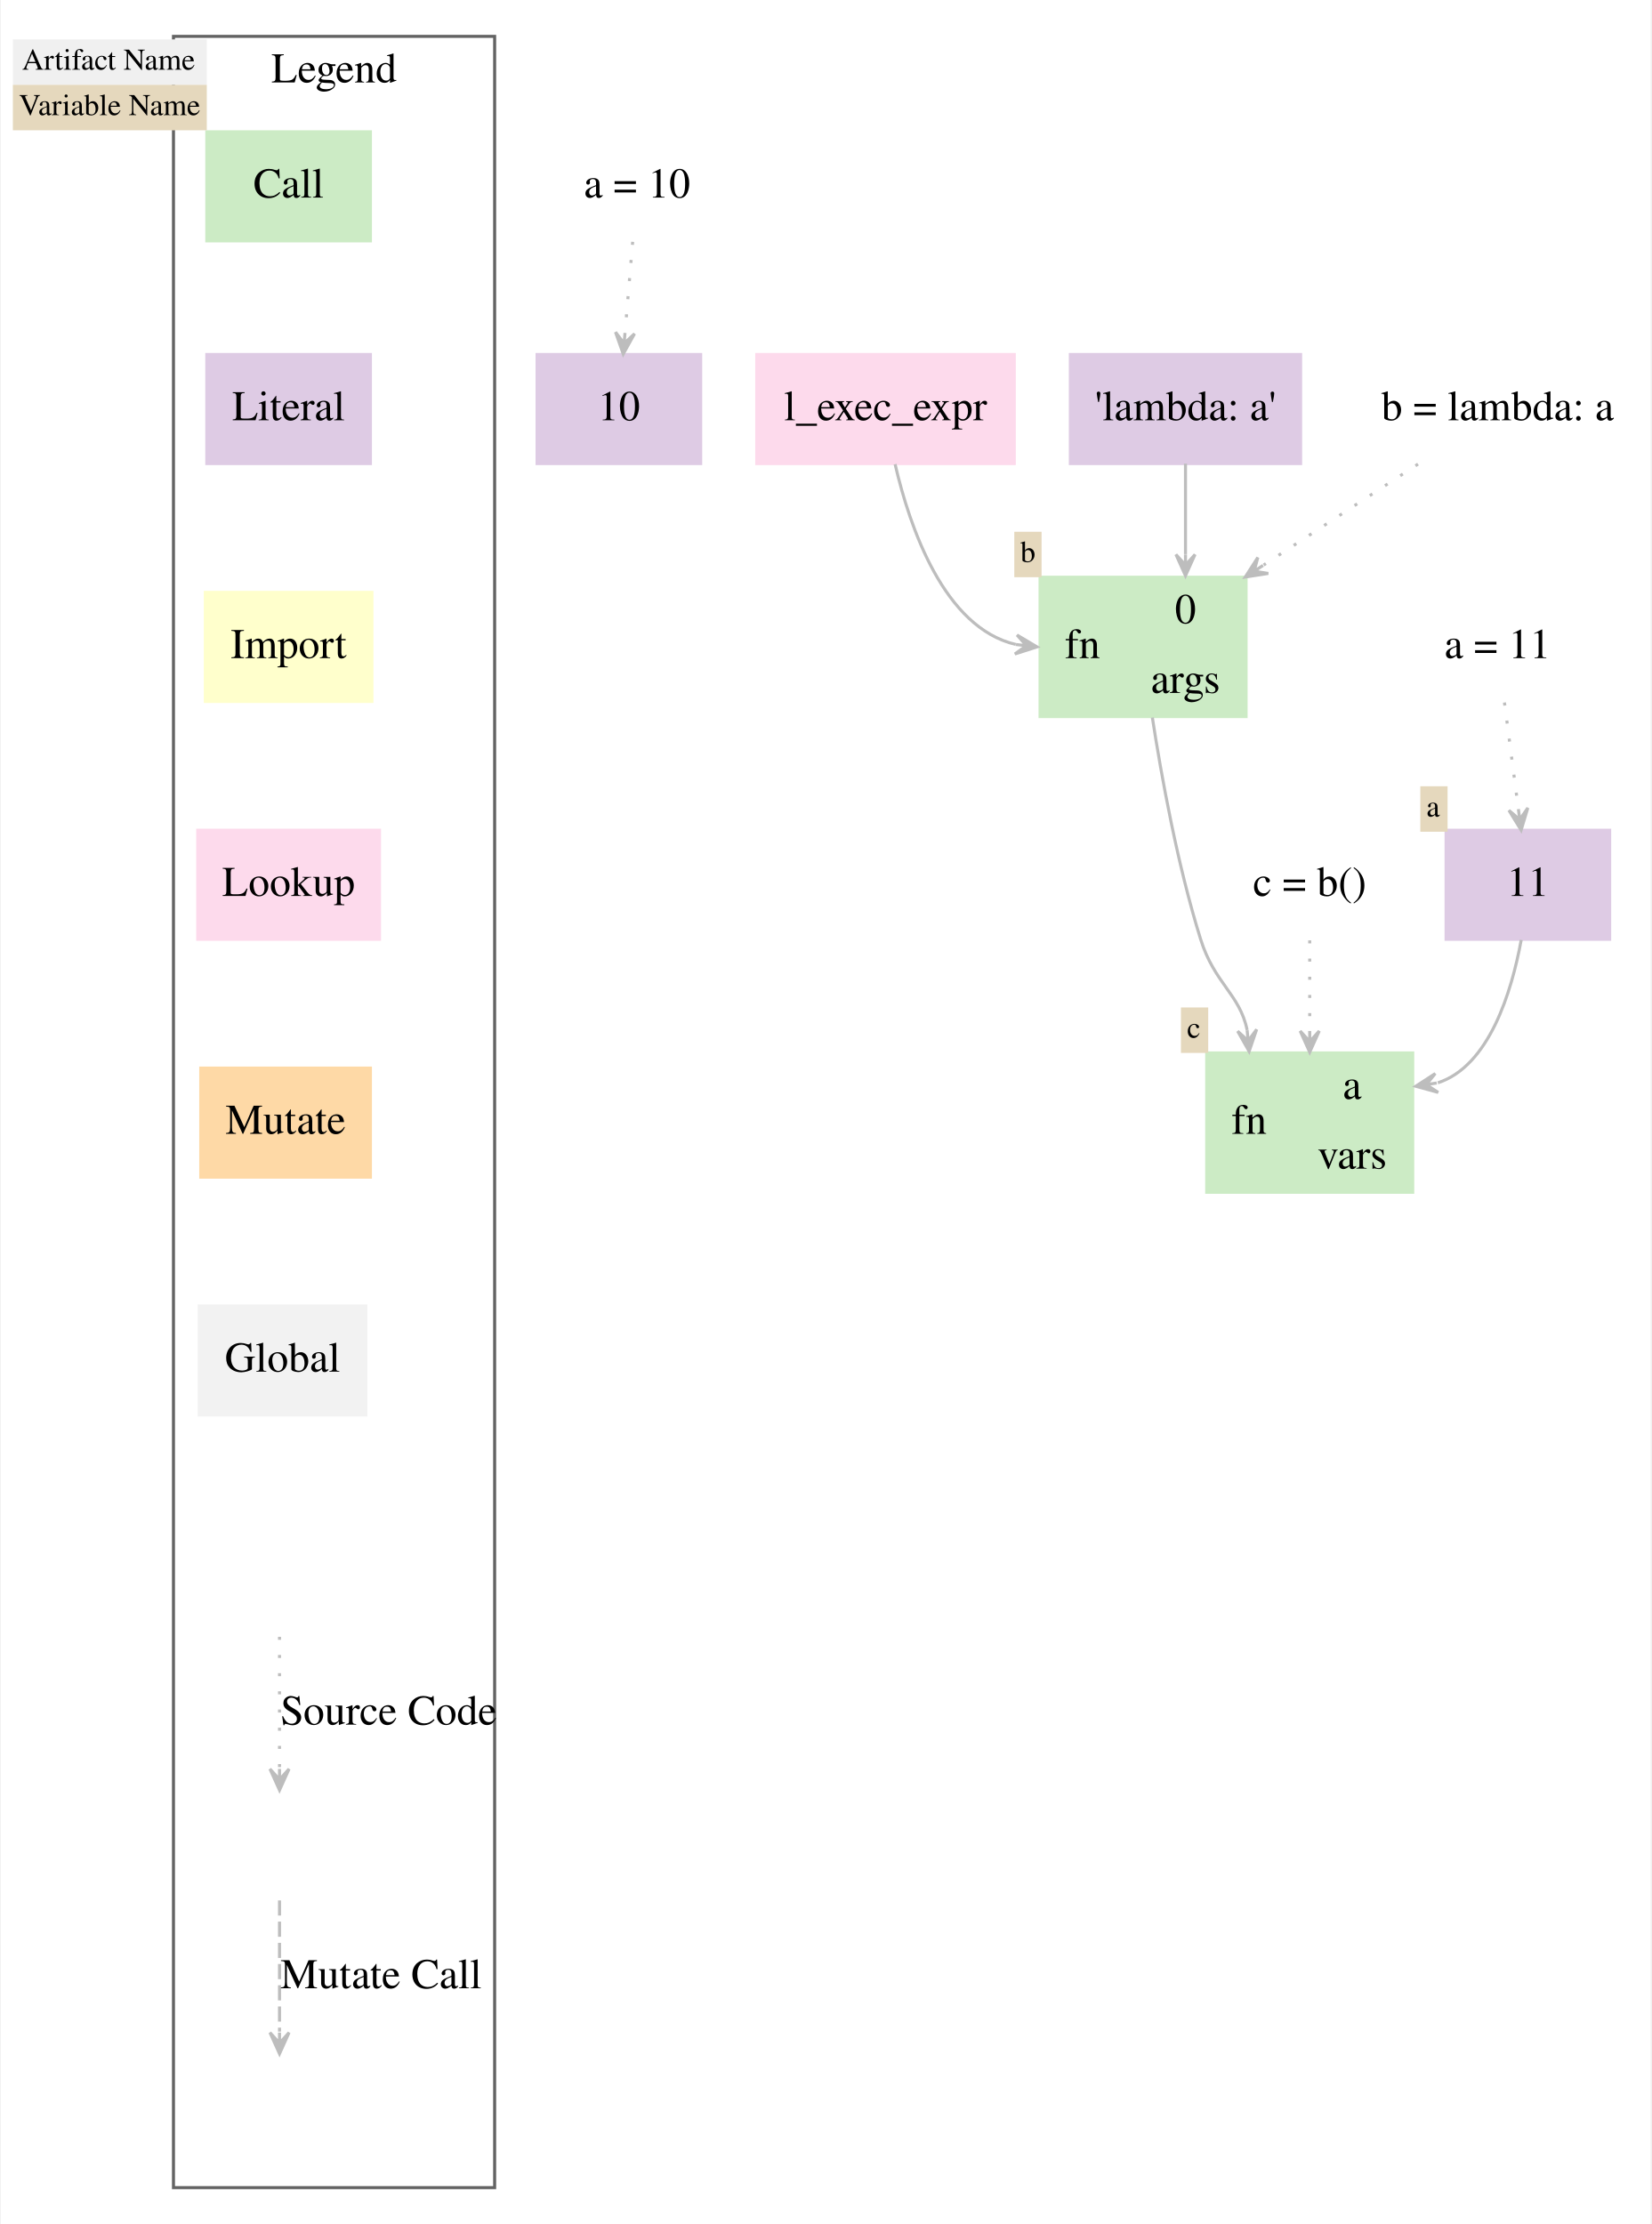
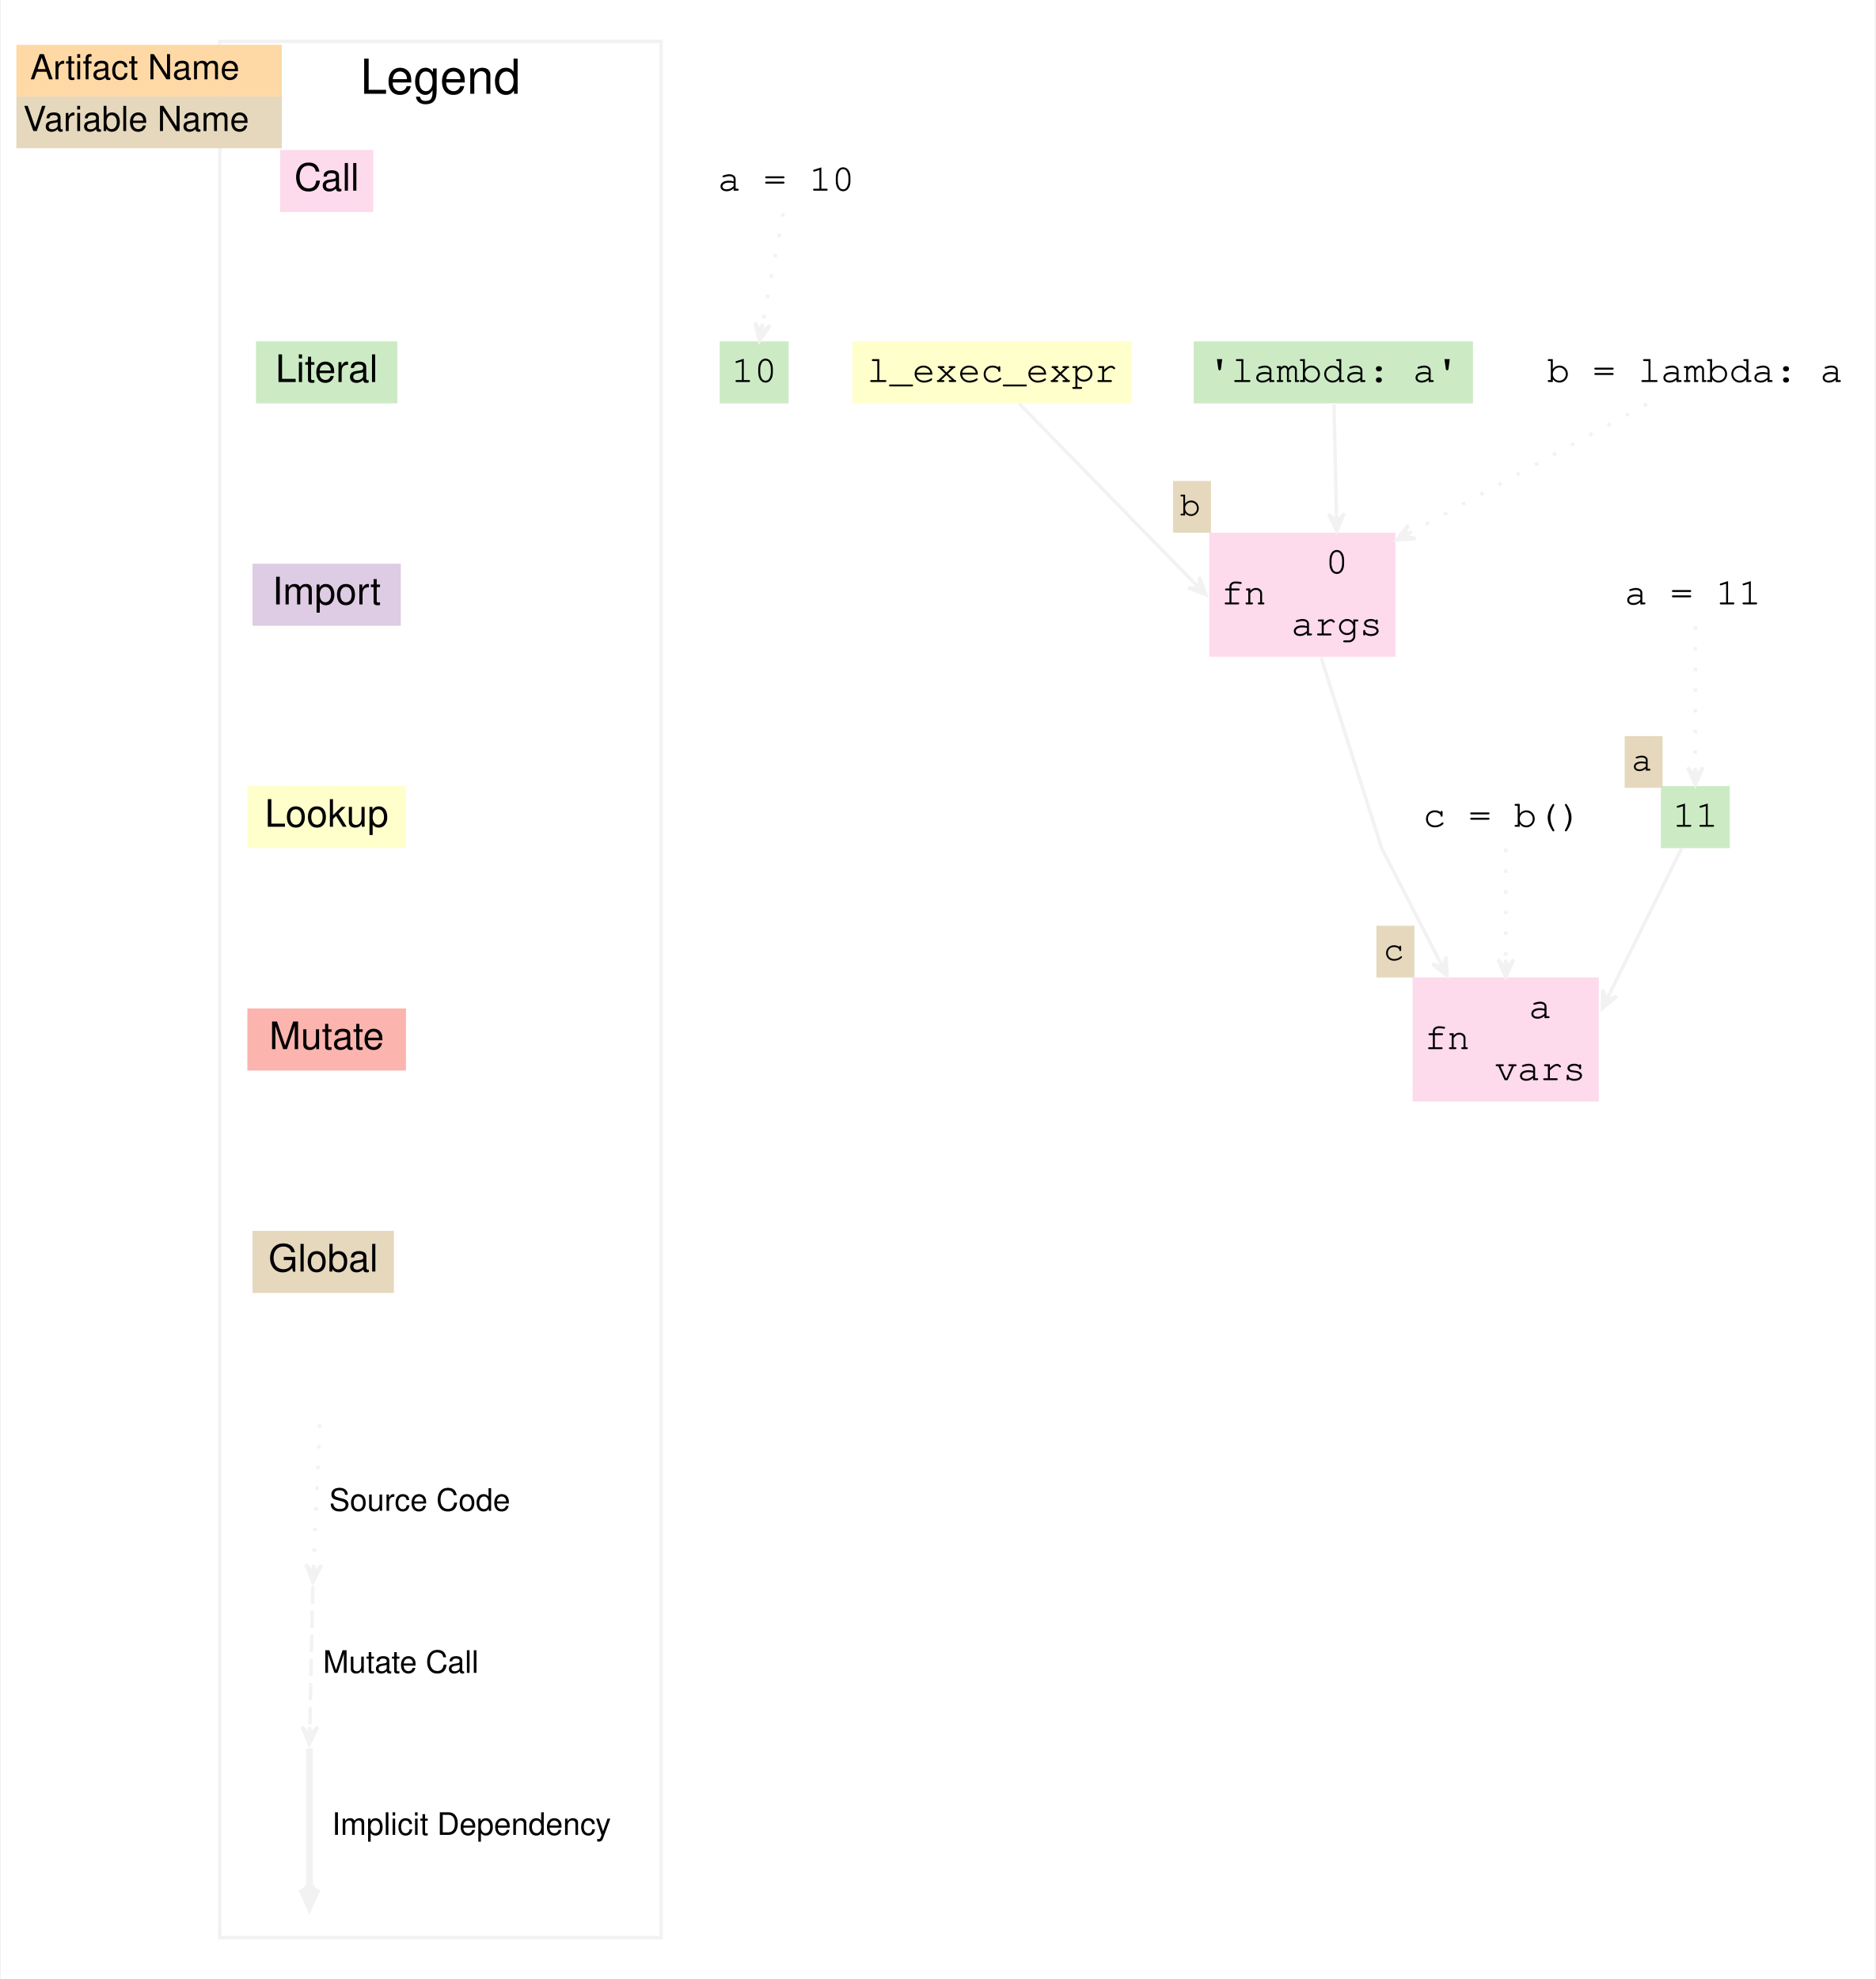
- <svg xmlns="http://www.w3.org/2000/svg" width="545pt" height="734pt" viewBox="0.00 0.00 544.50 734.00">
-   <g id="graph0" class="graph" transform="scale(1 1) rotate(0) translate(4 730)">
-     <polygon fill="white" stroke="transparent" points="-4,4 -4,-730 540.5,-730 540.5,4 -4,4" />
-     <g id="clust1" class="cluster">
-       <polygon fill="none" stroke="#636363" points="53,-8 53,-718 159,-718 159,-8 53,-8" />
-       <text text-anchor="middle" x="106" y="-702.8" font-family="Times,serif" font-size="14.00">Legend</text>
+ <svg xmlns="http://www.w3.org/2000/svg" width="544pt" height="574pt" viewBox="0 0 543.5 574">
+   <g class="graph" transform="scale(1) translate(4 570)">
+     <polygon points="-4 4 -4 -570 539.5 -570 539.5 4" fill="#fff" stroke="transparent" />
+     <g class="cluster">
+       <polygon points="59.5 -8 59.5 -558 187.5 -558 187.5 -8" fill="none" stroke="#f2f2f2" />
+       <text x="123.5" y="-542.8" font-family="Helvetica,sans-Serif" font-size="14" text-anchor="middle">Legend</text>
    </g>
-     <g id="node1" class="node">
-       <polygon fill="#ccebc5" stroke="#ccebc5" points="64,-650.5 64,-686.5 118,-686.5 118,-650.5 64,-650.5" />
-       <text text-anchor="middle" x="91" y="-664.8" font-family="Times,serif" font-size="14.00">Call</text>
-       <polygon fill="#f0f0f0" stroke="transparent" points="0,-702 0,-717 64,-717 64,-702 0,-702" />
-       <text text-anchor="start" x="3" y="-707" font-family="Times,serif" font-size="10.00">Artifact Name</text>
-       <polygon fill="#e5d8bd" stroke="transparent" points="0,-687 0,-702 64,-702 64,-687 0,-687" />
-       <text text-anchor="start" x="2" y="-692" font-family="Times,serif" font-size="10.00">Variable Name</text>
+     <g class="node">
+       <polygon points="77 -508.5 77 -526.5 104 -526.5 104 -508.5" fill="#fddaec" stroke="#f2f2f2" stroke-width="0" />
+       <text x="90.5" y="-514.7" fill="#000000" font-family="Helvetica,sans-Serif" font-size="11" text-anchor="middle">Call</text>
+       <polygon points="0.5 -542 0.5 -557 77.5 -557 77.5 -542" fill="#fed9a6" stroke="transparent" />
+       <text x="4.5" y="-547" fill="#000000" font-family="Helvetica,sans-Serif" font-size="10">Artifact Name</text>
+       <polygon points="0.5 -527 0.5 -542 77.5 -542 77.5 -527" fill="#e5d8bd" stroke="transparent" />
+       <text x="2.5" y="-532" fill="#000000" font-family="Helvetica,sans-Serif" font-size="10">Variable Name</text>
+       <polygon points="111 -471 70 -471 70 -453 111 -453" fill="#ccebc5" stroke="#f2f2f2" stroke-width="0" />
+       <text x="90.5" y="-459.2" fill="#000000" font-family="Helvetica,sans-Serif" font-size="11" text-anchor="middle">Literal</text>
+       <polygon points="112 -406.5 69 -406.5 69 -388.5 112 -388.5" fill="#decbe4" stroke="#f2f2f2" stroke-width="0" />
+       <text x="90.5" y="-394.7" fill="#000000" font-family="Helvetica,sans-Serif" font-size="11" text-anchor="middle">Import</text>
+       <polygon points="113.5 -342 67.5 -342 67.5 -324 113.5 -324" fill="#ffc" stroke="#f2f2f2" stroke-width="0" />
+       <text x="90.5" y="-330.2" fill="#000000" font-family="Helvetica,sans-Serif" font-size="11" text-anchor="middle">Lookup</text>
+       <polygon points="67.5 -259.5 67.5 -277.5 113.5 -277.5 113.5 -259.5" fill="#fbb4ae" stroke="#f2f2f2" stroke-width="0" />
+       <text x="90.5" y="-265.7" fill="#000000" font-family="Helvetica,sans-Serif" font-size="11" text-anchor="middle">Mutate</text>
+       <polygon points="110 -213 69 -213 69 -195 110 -195" fill="#e5d8bd" stroke="#f2f2f2" stroke-width="0" />
+       <text x="89.5" y="-201.2" fill="#000000" font-family="Helvetica,sans-Serif" font-size="11" text-anchor="middle">Global</text>
    </g>
-     <g id="node2" class="node">
-       <polygon fill="#decbe4" stroke="#decbe4" points="118,-613 64,-613 64,-577 118,-577 118,-613" />
-       <text text-anchor="middle" x="91" y="-591.3" font-family="Times,serif" font-size="14.00">Literal</text>
+     <g class="edge">
+       <path d="m88.49-156.87c-0.09 2.11-1.25 28.8-1.76 40.47" fill="none" stroke="#f2f2f2" stroke-dasharray="1,5" />
+       <polygon points="86.51 -111.12 88.97 -116.02 86.61 -113.62 86.72 -116.12 86.72 -116.12 86.72 -116.12 86.61 -113.62 84.47 -116.22 86.51 -111.12" fill="#f2f2f2" stroke="#f2f2f2" />
+       <text x="117.5" y="-131.8" font-family="Helvetica,sans-Serif" font-size="9" text-anchor="middle">Source Code</text>
+       <path d="m86.5-109.87c-0.05 2.11-0.63 28.8-0.88 40.47" fill="none" stroke="#f2f2f2" stroke-dasharray="5,2" />
+       <polygon points="85.5 -64.12 87.86 -69.07 85.56 -66.62 85.61 -69.12 85.61 -69.12 85.61 -69.12 85.56 -66.62 83.36 -69.17 85.5 -64.12" fill="#f2f2f2" stroke="#f2f2f2" />
+       <text x="112" y="-84.8" font-family="Helvetica,sans-Serif" font-size="9" text-anchor="middle">Mutate Call</text>
+       <path d="m85.5-62.87v40.47" fill="none" stroke="#f2f2f2" stroke-width="2" />
+       <polygon points="85.5 -17.12 87.75 -22.12 86 -19.62 86 -22.12 85.5 -22.12 85 -22.12 85 -19.62 83.25 -22.12 85.5 -17.12" fill="#f2f2f2" stroke="#f2f2f2" stroke-width="2" />
+       <text x="132.5" y="-37.8" font-family="Helvetica,sans-Serif" font-size="9" text-anchor="middle">Implicit Dependency</text>
    </g>
-     <g id="node3" class="node">
-       <polygon fill="#ffffcc" stroke="#ffffcc" points="118.5,-534.5 63.5,-534.5 63.5,-498.5 118.5,-498.5 118.5,-534.5" />
-       <text text-anchor="middle" x="91" y="-512.8" font-family="Times,serif" font-size="14.00">Import</text>
+     <g class="node">
+       <polygon points="224.5 -471 204.5 -471 204.5 -453 224.5 -453" fill="#ccebc5" stroke="#f2f2f2" stroke-width="0" />
+       <text x="214.5" y="-459.2" fill="#000000" font-family="Courier,monospace" font-size="11" text-anchor="middle">10</text>
+       <polygon points="324 -471 243 -471 243 -453 324 -453" fill="#ffc" stroke="#f2f2f2" stroke-width="0" />
+       <text x="283.5" y="-459.2" fill="#000000" font-family="Courier,monospace" font-size="11" text-anchor="middle">l_exec_expr</text>
+       <polygon points="346.5 -379.5 346.5 -415.5 400.5 -415.5 400.5 -379.5" fill="#fddaec" stroke="#f2f2f2" stroke-width="0" />
+       <text x="356.5" y="-394.7" fill="#000000" font-family="Courier,monospace" font-size="11" text-anchor="middle">fn</text>
+       <polyline points="366.5 -379.5 366.5 -415.5" fill="none" stroke="#f2f2f2" stroke-width="0" />
+       <text x="383.5" y="-403.7" fill="#000000" font-family="Courier,monospace" font-size="11" text-anchor="middle">0</text>
+       <polyline points="366.5 -397.5 400.5 -397.5" fill="none" stroke="#f2f2f2" stroke-width="0" />
+       <text x="383.5" y="-385.7" fill="#000000" font-family="Courier,monospace" font-size="11" text-anchor="middle">args</text>
+       <polygon points="336 -415.5 336 -430.5 347 -430.5 347 -415.5" fill="#e5d8bd" stroke="transparent" />
+       <text x="338" y="-420.5" fill="#000000" font-family="Courier,monospace" font-size="10">b</text>
    </g>
-     <g id="node4" class="node">
-       <polygon fill="#fddaec" stroke="#fddaec" points="121,-456 61,-456 61,-420 121,-420 121,-456" />
-       <text text-anchor="middle" x="91" y="-434.3" font-family="Times,serif" font-size="14.00">Lookup</text>
+     <g class="edge" stroke="#f2f2f2">
+       <path d="m291.35-452.96c13.56 13.89 40.83 41.82 50.58 51.81" fill="none" />
+       <polygon points="345.5 -397.5 343.62 -402.65 343.75 -399.29 342.01 -401.08 342.01 -401.08 342.01 -401.08 343.75 -399.29 340.4 -399.51 345.5 -397.5" fill="#f2f2f2" />
    </g>
-     <g id="node5" class="node">
-       <polygon fill="#fed9a6" stroke="#fed9a6" points="62,-341.5 62,-377.5 118,-377.5 118,-341.5 62,-341.5" />
-       <text text-anchor="middle" x="90" y="-355.8" font-family="Times,serif" font-size="14.00">Mutate</text>
+     <g class="node">
+       <polygon points="423 -471 342 -471 342 -453 423 -453" fill="#ccebc5" stroke="#f2f2f2" stroke-width="0" />
+       <text x="382.5" y="-459.2" fill="#000000" font-family="Courier,monospace" font-size="11" text-anchor="middle">'lambda: a'</text>
    </g>
-     <g id="node6" class="node">
-       <polygon fill="#f2f2f2" stroke="#f2f2f2" points="116.5,-299 61.5,-299 61.5,-263 116.5,-263 116.5,-299" />
-       <text text-anchor="middle" x="89" y="-277.3" font-family="Times,serif" font-size="14.00">Global</text>
+     <g class="edge" stroke="#f2f2f2">
+       <path d="m382.68-452.75c0.21 9.24 0.53 23.92 0.71 31.63" fill="none" />
+       <polygon points="383.5 -416 385.64 -421.05 383.44 -418.5 383.39 -421 383.39 -421 383.39 -421 383.44 -418.5 381.14 -420.95 383.5 -416" fill="#f2f2f2" />
    </g>
-     <g id="edge7" class="edge">
-       <path fill="none" stroke="#bdbdbd" stroke-dasharray="1,5" d="M88,-189.8C88,-177.36 88,-160.36 88,-146.5" />
-       <polygon fill="#bdbdbd" stroke="#bdbdbd" points="88,-139.18 91.15,-146.18 88,-142.68 88,-146.18 88,-146.18 88,-146.18 88,-142.68 84.85,-146.18 88,-139.18 88,-139.18" />
-       <text text-anchor="middle" x="124" y="-160.8" font-family="Times,serif" font-size="14.00">Source Code</text>
+     <g class="node">
+       <polygon points="405.5 -250.5 405.5 -286.5 459.5 -286.5 459.5 -250.5" fill="#fddaec" stroke="#f2f2f2" stroke-width="0" />
+       <text x="415.5" y="-265.7" fill="#000000" font-family="Courier,monospace" font-size="11" text-anchor="middle">fn</text>
+       <polyline points="425.5 -250.5 425.5 -286.5" fill="none" stroke="#f2f2f2" stroke-width="0" />
+       <text x="442.5" y="-274.7" fill="#000000" font-family="Courier,monospace" font-size="11" text-anchor="middle">a</text>
+       <polyline points="425.5 -268.5 459.5 -268.5" fill="none" stroke="#f2f2f2" stroke-width="0" />
+       <text x="442.5" y="-256.7" fill="#000000" font-family="Courier,monospace" font-size="11" text-anchor="middle">vars</text>
+       <polygon points="395 -286.5 395 -301.5 406 -301.5 406 -286.5" fill="#e5d8bd" stroke="transparent" />
+       <text x="397" y="-291.5" fill="#000000" font-family="Courier,monospace" font-size="10">c</text>
    </g>
-     <g id="edge8" class="edge">
-       <path fill="none" stroke="#bdbdbd" stroke-dasharray="5,2" d="M88,-102.8C88,-90.36 88,-73.36 88,-59.5" />
-       <polygon fill="#bdbdbd" stroke="#bdbdbd" points="88,-52.18 91.15,-59.18 88,-55.68 88,-59.18 88,-59.18 88,-59.18 88,-55.68 84.85,-59.18 88,-52.18 88,-52.18" />
-       <text text-anchor="middle" x="121.5" y="-73.8" font-family="Times,serif" font-size="14.00">Mutate Call</text>
+     <g class="edge" stroke="#f2f2f2">
+       <path d="m378.95-379.32c6.8 21.44 17.55 55.32 17.55 55.32s11.6 22.58 16.67 32.46" fill="none" />
+       <polygon points="415.5 -287 415.22 -292.48 414.36 -289.22 413.22 -291.45 413.22 -291.45 413.22 -291.45 414.36 -289.22 411.21 -290.42 415.5 -287" fill="#f2f2f2" />
    </g>
-     <g id="node10" class="node">
-       <polygon fill="#decbe4" stroke="#decbe4" points="227,-613 173,-613 173,-577 227,-577 227,-613" />
-       <text text-anchor="middle" x="200" y="-591.3" font-family="Times,serif" font-size="14.00">10</text>
+     <g class="node">
+       <polygon points="497.5 -342 477.5 -342 477.5 -324 497.5 -324" fill="#ccebc5" stroke="#f2f2f2" stroke-width="0" />
+       <text x="487.5" y="-330.2" fill="#000000" font-family="Courier,monospace" font-size="11" text-anchor="middle">11</text>
+       <polygon points="467 -341.5 467 -356.5 478 -356.5 478 -341.5" fill="#e5d8bd" stroke="transparent" />
+       <text x="469" y="-346.5" fill="#000000" font-family="Courier,monospace" font-size="10">a</text>
    </g>
-     <g id="node11" class="node">
-       <polygon fill="#fddaec" stroke="#fddaec" points="330.5,-613 245.5,-613 245.5,-577 330.5,-577 330.5,-613" />
-       <text text-anchor="middle" x="288" y="-591.3" font-family="Times,serif" font-size="14.00">l_exec_expr</text>
+     <g class="edge" stroke="#f2f2f2">
+       <path d="m483.52-323.96c-5.75 11.61-16.19 32.68-20.77 41.91" fill="none" />
+       <polygon points="460.5 -277.5 464.74 -280.98 461.61 -279.74 462.72 -281.98 462.72 -281.98 462.72 -281.98 461.61 -279.74 460.7 -282.98 460.5 -277.5" fill="#f2f2f2" />
    </g>
-     <g id="node13" class="node">
-       <polygon fill="#ccebc5" stroke="#ccebc5" points="339,-493.5 339,-539.5 407,-539.5 407,-493.5 339,-493.5" />
-       <text text-anchor="middle" x="353" y="-512.8" font-family="Times,serif" font-size="14.00">fn</text>
-       <polyline fill="none" stroke="#ccebc5" points="367,-493.5 367,-539.5 " />
-       <text text-anchor="middle" x="387" y="-524.3" font-family="Times,serif" font-size="14.00">0</text>
-       <polyline fill="none" stroke="#ccebc5" points="367,-516.5 407,-516.5 " />
-       <text text-anchor="middle" x="387" y="-501.3" font-family="Times,serif" font-size="14.00">args</text>
-       <polygon fill="#e5d8bd" stroke="transparent" points="330.5,-539.5 330.5,-554.5 339.5,-554.5 339.5,-539.5 330.5,-539.5" />
-       <text text-anchor="start" x="332.5" y="-544.5" font-family="Times,serif" font-size="10.00">b</text>
+     <g class="node">
+       <polygon points="248 -526.5 201 -526.5 201 -508.5 248 -508.5" fill="none" stroke="#000" stroke-width="0" />
+       <text x="204" y="-514.7" fill="#000000" font-family="Courier,monospace" font-size="11">a = 10</text>
    </g>
-     <g id="edge9" class="edge">
-       <path fill="none" stroke="#bdbdbd" d="M291.16,-576.8C296,-555.93 307.31,-522.83 330.99,-517.3" />
-       <polygon fill="#bdbdbd" stroke="#bdbdbd" points="338,-516.5 331.4,-520.42 334.52,-516.9 331.04,-517.29 331.04,-517.29 331.04,-517.29 334.52,-516.9 330.69,-514.16 338,-516.5 338,-516.5" />
+     <g class="edge" stroke="#f2f2f2">
+       <path d="m222.94-508.14c-1.6 8.53-4.1 21.89-5.96 31.87" fill="none" stroke-dasharray="1,5" />
+       <polygon points="216.02 -471.13 219.15 -475.63 216.48 -473.58 216.94 -476.04 216.94 -476.04 216.94 -476.04 216.48 -473.58 214.73 -476.45 216.02 -471.13" fill="#f2f2f2" />
    </g>
-     <g id="node12" class="node">
-       <polygon fill="#decbe4" stroke="#decbe4" points="425,-613 349,-613 349,-577 425,-577 425,-613" />
-       <text text-anchor="middle" x="387" y="-591.3" font-family="Times,serif" font-size="14.00">'lambda: a'</text>
+     <g class="node">
+       <polygon points="535.5 -471 441.5 -471 441.5 -453 535.5 -453" fill="none" stroke="#000" stroke-width="0" />
+       <text x="444.5" y="-459.2" fill="#000000" font-family="Courier,monospace" font-size="11">b = lambda: a</text>
    </g>
-     <g id="edge10" class="edge">
-       <path fill="none" stroke="#bdbdbd" d="M387,-576.98C387,-568.34 387,-557.5 387,-547.1" />
-       <polygon fill="#bdbdbd" stroke="#bdbdbd" points="387,-540 390.15,-547 387,-543.5 387,-547 387,-547 387,-547 387,-543.5 383.85,-547 387,-540 387,-540" />
+     <g class="edge" stroke="#f2f2f2">
+       <path d="m473.47-452.83c-17.17 9.33-45.74 24.86-67.96 36.93" fill="none" stroke-dasharray="1,5" />
+       <polygon points="400.88 -413.38 406.34 -413.79 403.07 -414.57 405.27 -415.77 405.27 -415.77 405.27 -415.77 403.07 -414.57 404.2 -417.74 400.88 -413.38" fill="#f2f2f2" />
    </g>
-     <g id="node15" class="node">
-       <polygon fill="#ccebc5" stroke="#ccebc5" points="394,-336.5 394,-382.5 462,-382.5 462,-336.5 394,-336.5" />
-       <text text-anchor="middle" x="408" y="-355.8" font-family="Times,serif" font-size="14.00">fn</text>
-       <polyline fill="none" stroke="#ccebc5" points="422,-336.5 422,-382.5 " />
-       <text text-anchor="middle" x="442" y="-367.3" font-family="Times,serif" font-size="14.00">a</text>
-       <polyline fill="none" stroke="#ccebc5" points="422,-359.5 462,-359.5 " />
-       <text text-anchor="middle" x="442" y="-344.3" font-family="Times,serif" font-size="14.00">vars</text>
-       <polygon fill="#e5d8bd" stroke="transparent" points="385.5,-382.5 385.5,-397.5 394.5,-397.5 394.5,-382.5 385.5,-382.5" />
-       <text text-anchor="start" x="387.5" y="-387.5" font-family="Times,serif" font-size="10.00">c</text>
+     <g class="node">
+       <polygon points="511 -406.5 464 -406.5 464 -388.5 511 -388.5" fill="none" stroke="#000" stroke-width="0" />
+       <text x="467" y="-394.7" fill="#000000" font-family="Courier,monospace" font-size="11">a = 11</text>
    </g>
-     <g id="edge11" class="edge">
-       <path fill="none" stroke="#bdbdbd" d="M376.07,-493.17C379.09,-473.6 384.35,-444.53 392,-420 396.54,-405.43 404.95,-401.84 407.35,-390.03" />
-       <polygon fill="#bdbdbd" stroke="#bdbdbd" points="408,-383 410.49,-390.26 407.68,-386.48 407.35,-389.97 407.35,-389.97 407.35,-389.97 407.68,-386.48 404.22,-389.68 408,-383 408,-383" />
+     <g class="edge" stroke="#f2f2f2">
+       <path d="m487.5-388.33v40.68" fill="none" stroke-dasharray="1,5" />
+       <polygon points="487.5 -342.37 489.75 -347.37 487.5 -344.87 487.5 -347.37 487.5 -347.37 487.5 -347.37 487.5 -344.87 485.25 -347.37 487.5 -342.37" fill="#f2f2f2" />
    </g>
-     <g id="node14" class="node">
-       <polygon fill="#decbe4" stroke="#decbe4" points="527,-456 473,-456 473,-420 527,-420 527,-456" />
-       <text text-anchor="middle" x="500" y="-434.3" font-family="Times,serif" font-size="14.00">11</text>
-       <polygon fill="#e5d8bd" stroke="transparent" points="464.5,-455.5 464.5,-470.5 473.5,-470.5 473.5,-455.5 464.5,-455.5" />
-       <text text-anchor="start" x="466.5" y="-460.5" font-family="Times,serif" font-size="10.00">a</text>
+     <g class="node">
+       <polygon points="459.5 -342 405.5 -342 405.5 -324 459.5 -324" fill="none" stroke="#000" stroke-width="0" />
+       <text x="408.5" y="-330.2" fill="#000000" font-family="Courier,monospace" font-size="11">c = b()</text>
    </g>
-     <g id="edge12" class="edge">
-       <path fill="none" stroke="#bdbdbd" d="M497.8,-419.79C494.65,-402.66 487.24,-378.14 470.28,-372.63" />
-       <polygon fill="#bdbdbd" stroke="#bdbdbd" points="463,-371.5 470.4,-369.46 466.46,-372.04 469.92,-372.57 469.92,-372.57 469.92,-372.57 466.46,-372.04 469.43,-375.69 463,-371.5 463,-371.5" />
-     </g>
-     <g id="node16" class="node">
-       <text text-anchor="middle" x="206" y="-664.8" font-family="Times,serif" font-size="14.00">a = 10</text>
-     </g>
-     <g id="edge13" class="edge">
-       <path fill="none" stroke="#bdbdbd" stroke-dasharray="1,5" d="M204.55,-650.19C203.8,-641.23 202.87,-630.15 202.04,-620.34" />
-       <polygon fill="#bdbdbd" stroke="#bdbdbd" points="201.44,-613.15 205.16,-619.86 201.73,-616.64 202.02,-620.12 202.02,-620.12 202.02,-620.12 201.73,-616.64 198.89,-620.39 201.44,-613.15 201.44,-613.15" />
-     </g>
-     <g id="node17" class="node">
-       <text text-anchor="middle" x="490" y="-591.3" font-family="Times,serif" font-size="14.00">b = lambda: a</text>
-     </g>
-     <g id="edge15" class="edge">
-       <path fill="none" stroke="#bdbdbd" stroke-dasharray="1,5" d="M463.74,-576.83C448.74,-567.02 429.63,-554.53 412.81,-543.53" />
-       <polygon fill="#bdbdbd" stroke="#bdbdbd" points="406.73,-539.56 414.32,-540.75 409.66,-541.47 412.59,-543.39 412.59,-543.39 412.59,-543.39 409.66,-541.47 410.87,-546.02 406.73,-539.56 406.73,-539.56" />
-     </g>
-     <g id="node18" class="node">
-       <text text-anchor="middle" x="490" y="-512.8" font-family="Times,serif" font-size="14.00">a = 11</text>
-     </g>
-     <g id="edge17" class="edge">
-       <path fill="none" stroke="#bdbdbd" stroke-dasharray="1,5" d="M492.27,-498.14C493.62,-487.8 495.36,-474.52 496.84,-463.16" />
-       <polygon fill="#bdbdbd" stroke="#bdbdbd" points="497.77,-456.03 499.99,-463.38 497.32,-459.5 496.87,-462.97 496.87,-462.97 496.87,-462.97 497.32,-459.5 493.74,-462.56 497.77,-456.03 497.77,-456.03" />
-     </g>
-     <g id="node19" class="node">
-       <text text-anchor="middle" x="428" y="-434.3" font-family="Times,serif" font-size="14.00">c = b()</text>
-     </g>
-     <g id="edge19" class="edge">
-       <path fill="none" stroke="#bdbdbd" stroke-dasharray="1,5" d="M428,-419.64C428,-410.84 428,-399.92 428,-389.86" />
-       <polygon fill="#bdbdbd" stroke="#bdbdbd" points="428,-382.74 431.15,-389.74 428,-386.24 428,-389.74 428,-389.74 428,-389.74 428,-386.24 424.85,-389.74 428,-382.74 428,-382.74" />
+     <g class="edge" stroke="#f2f2f2">
+       <path d="m432.5-323.83v31.9" fill="none" stroke-dasharray="1,5" />
+       <polygon points="432.5 -286.64 434.75 -291.64 432.5 -289.14 432.5 -291.64 432.5 -291.64 432.5 -291.64 432.5 -289.14 430.25 -291.64 432.5 -286.64" fill="#f2f2f2" />
    </g>
  </g>
</svg>
